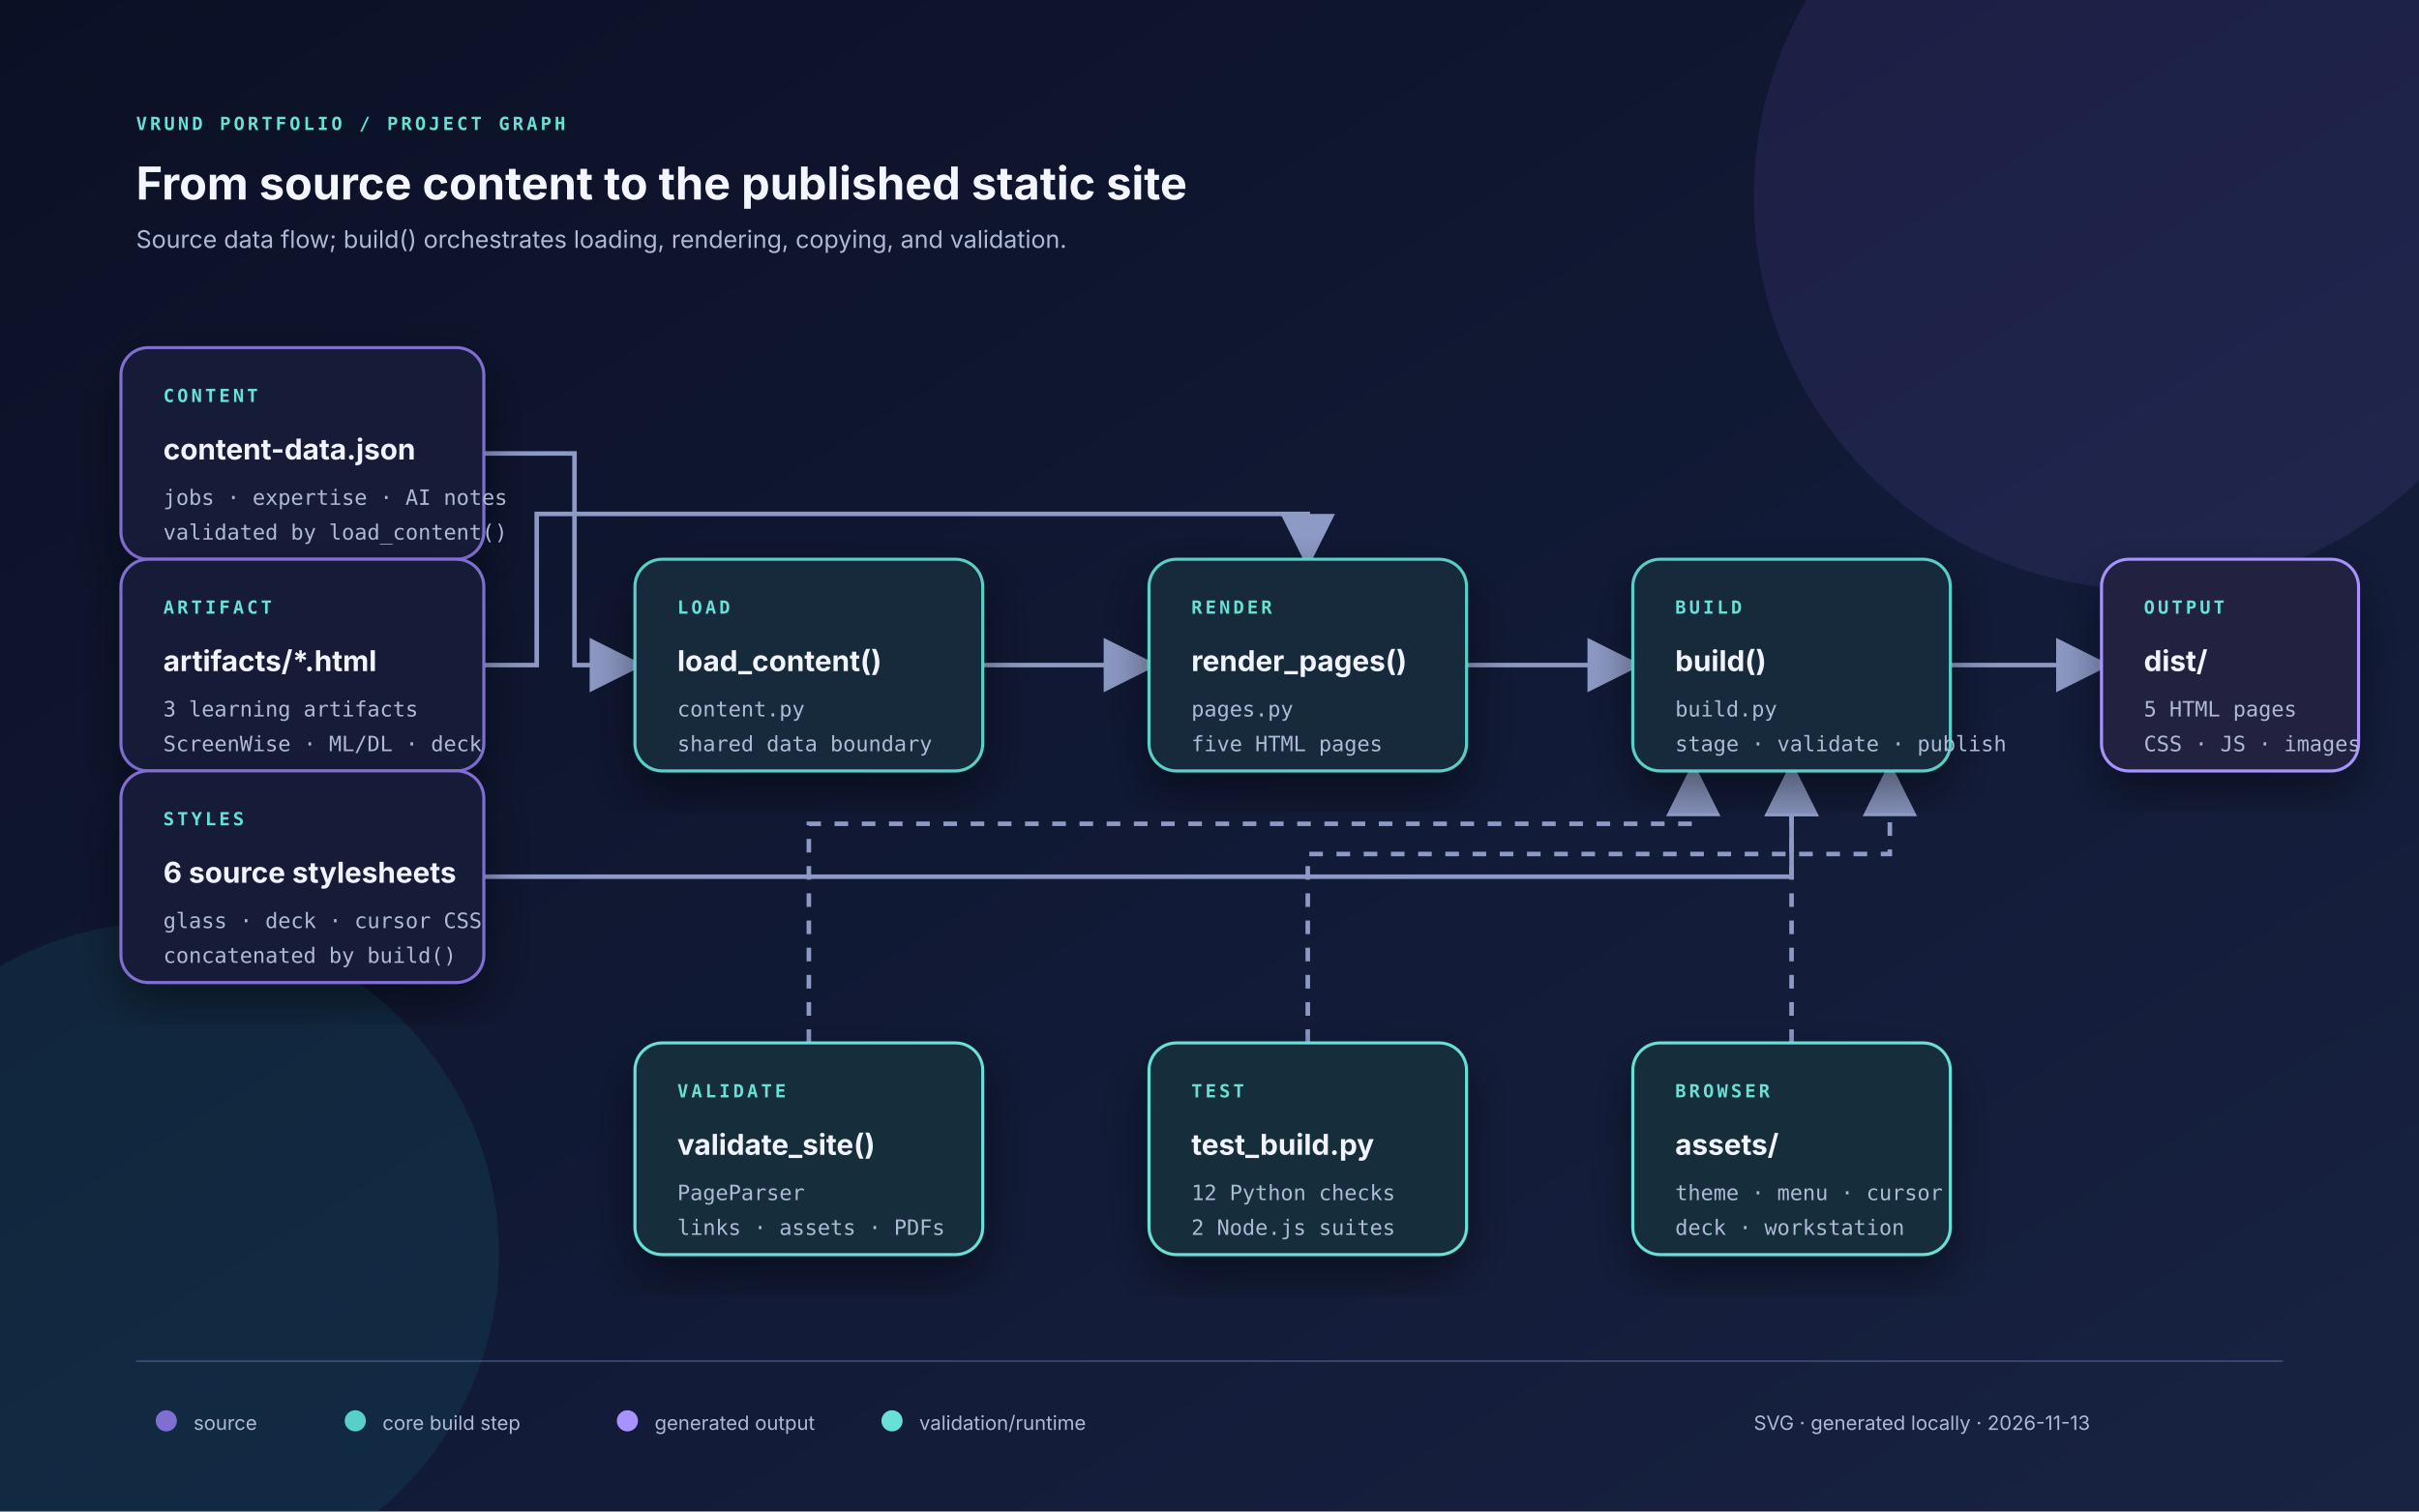
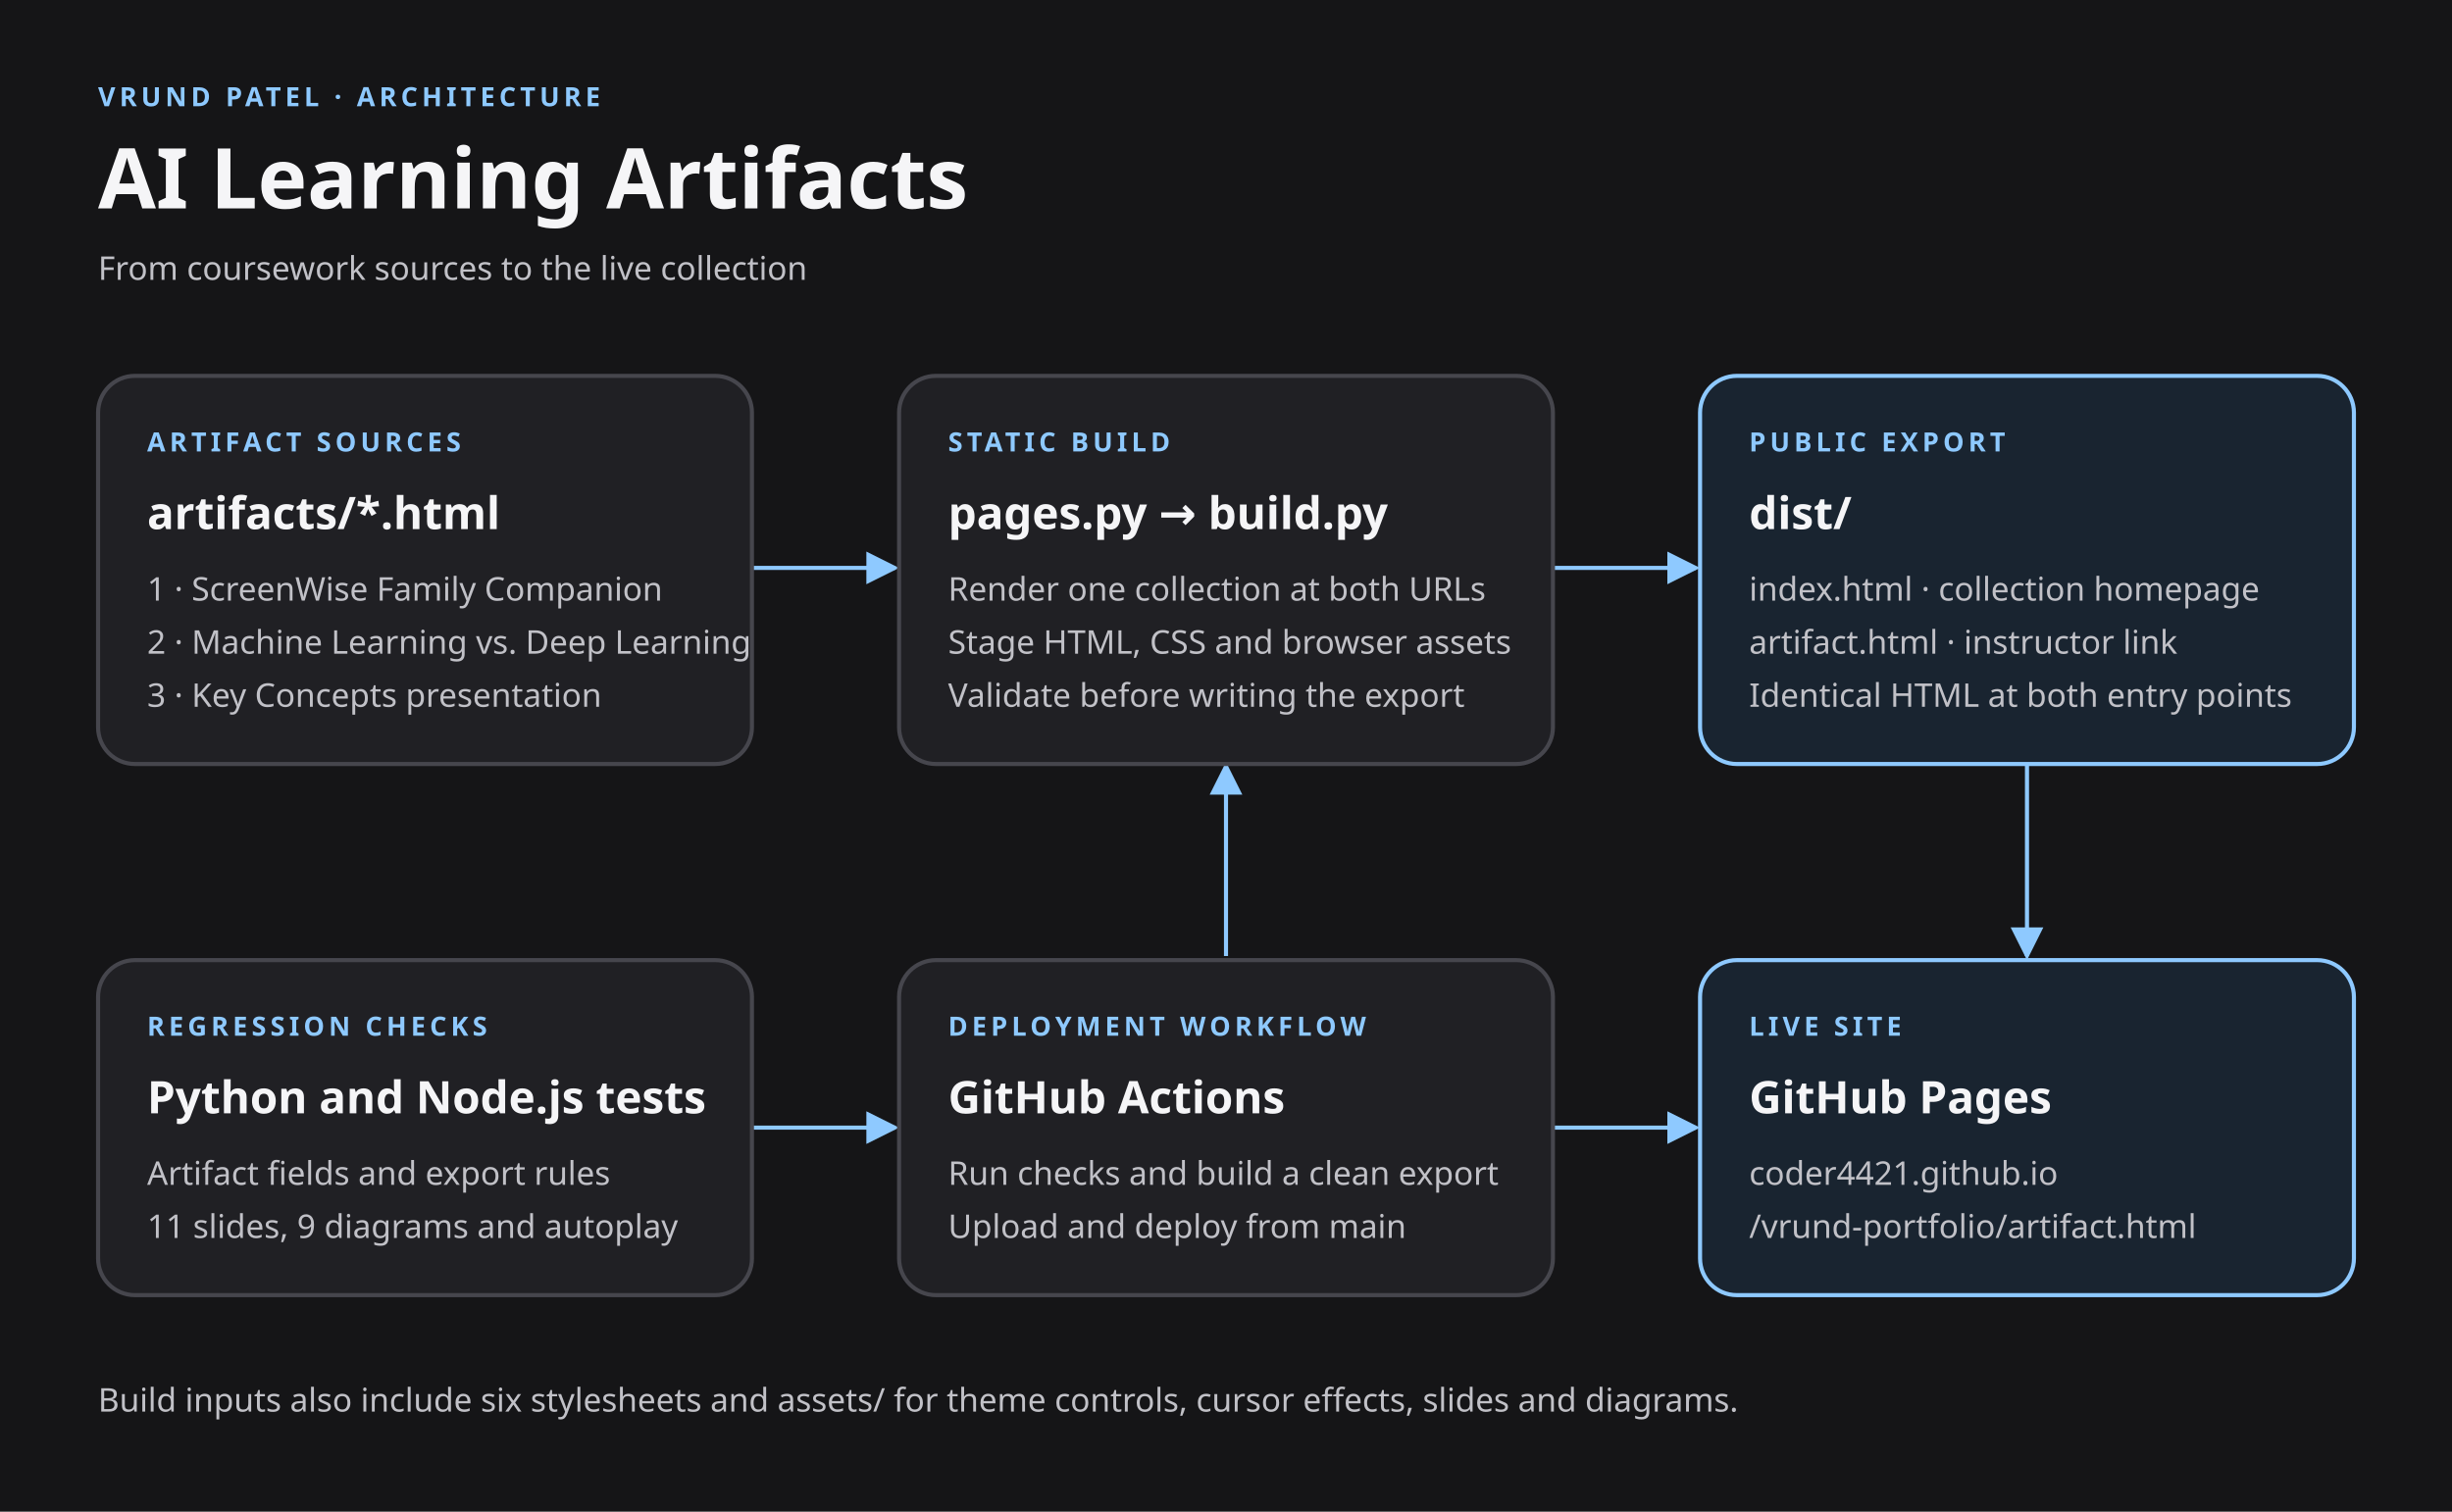
- <svg xmlns="http://www.w3.org/2000/svg" width="1600" height="1000" viewBox="0 0 1600 1000" role="img" aria-labelledby="title desc">
+ <svg xmlns="http://www.w3.org/2000/svg" width="1200" height="740" viewBox="0 0 1200 740" role="img" aria-labelledby="title desc">
  <defs>
-     <linearGradient id="bg" x1="0" y1="0" x2="1" y2="1">
-       <stop stop-color="#0b1025" />
-       <stop offset=".55" stop-color="#111a36" />
-       <stop offset="1" stop-color="#182342" />
-     </linearGradient>
-     <linearGradient id="accent" x1="0" y1="0" x2="1" y2="0">
-       <stop stop-color="#a892ff" />
-       <stop offset="1" stop-color="#68e0d6" />
-     </linearGradient>
-     <filter id="shadow" x="-20%" y="-20%" width="140%" height="140%">
-       <feDropShadow dx="0" dy="14" stdDeviation="16" flood-color="#020611" flood-opacity=".45" />
-     </filter>
-     <marker id="arrow" markerWidth="12" markerHeight="12" refX="10" refY="6" orient="auto">
-       <path d="M0 0L12 6L0 12Z" fill="#8d9ac5" />
+     <marker id="arrow" markerWidth="8" markerHeight="8" refX="7" refY="4" orient="auto">
+       <path d="M0 0L8 4L0 8Z" fill="#8ec9ff" />
    </marker>
    <style>
-       .box{fill:#121a33;stroke:#6673a8;stroke-width:2;rx:18;filter:url(#shadow)}
-       .source{fill:#171b39;stroke:#806ed0}.core{fill:#182a3b;stroke:#58cfc7}.output{fill:#20213f;stroke:#a892ff}.test{fill:#182d3a;stroke:#68e0d6}
-       .title{font:700 30px system-ui,-apple-system,sans-serif;fill:#f4f6ff}.subtitle{font:400 16px system-ui,-apple-system,sans-serif;fill:#aeb9d6}.label{font:700 19px system-ui,-apple-system,sans-serif;fill:#f1f4ff}.small{font:400 14px ui-monospace,SFMono-Regular,Menlo,monospace;fill:#aeb9d6}.eyebrow{font:700 12px ui-monospace,SFMono-Regular,Menlo,monospace;letter-spacing:2px;fill:#68e0d6}.arrow{fill:none;stroke:#8d9ac5;stroke-width:3;marker-end:url(#arrow)}.dashed{stroke-dasharray:9 9}.legend{font:400 13px system-ui,-apple-system,sans-serif;fill:#aeb9d6}
+       .panel{fill:#202024;stroke:#46464d;stroke-width:2}
+       .output{fill:#192430;stroke:#8ec9ff}
+       .title{font:700 41px system-ui,sans-serif;fill:#f5f5f7}
+       .label{font:700 22px system-ui,sans-serif;fill:#f5f5f7}
+       .note{font:400 16px system-ui,sans-serif;fill:#c1c1c7}
+       .eyebrow{font:700 13px system-ui,sans-serif;letter-spacing:2px;fill:#8ec9ff}
+       .flow{fill:none;stroke:#8ec9ff;stroke-width:2;marker-end:url(#arrow)}
    </style>
  </defs>
-   <rect width="1600" height="1000" fill="url(#bg)" />
-   <circle cx="1420" cy="130" r="260" fill="#8065e0" opacity=".12" />
-   <circle cx="110" cy="830" r="220" fill="#22b8bb" opacity=".1" />
-   <text x="90" y="86" class="eyebrow">VRUND PORTFOLIO / PROJECT GRAPH</text>
-   <text x="90" y="132" class="title">From source content to the published static site</text>
-   <text x="90" y="164" class="subtitle">Source data flow; build() orchestrates loading, rendering, copying, and validation.</text>
-   <path class="arrow" d="M320 300H380V440H420" />
-   <path class="arrow" d="M320 440H355V340H865V370" />
-   <path class="arrow" d="M320 580H1185V510" />
-   <path class="arrow" d="M650 440H760" />
-   <path class="arrow" d="M970 440H1080" />
-   <path class="arrow" d="M1290 440H1390" />
-   <path class="arrow dashed" d="M535 690V545H1120V510" />
-   <path class="arrow dashed" d="M865 690V565H1250V510" />
-   <path class="arrow dashed" d="M1185 690V510" />
-   <rect class="box source" x="80" y="230" width="240" height="140" />
-   <text x="108" y="266" class="eyebrow">CONTENT</text>
-   <text x="108" y="304" class="label">content-data.json</text>
-   <text x="108" y="334" class="small">jobs · expertise · AI notes</text>
-   <text x="108" y="357" class="small">validated by load_content()</text>
-   <rect class="box source" x="80" y="370" width="240" height="140" />
-   <text x="108" y="406" class="eyebrow">ARTIFACT</text>
-   <text x="108" y="444" class="label">artifacts/*.html</text>
-   <text x="108" y="474" class="small">3 learning artifacts</text>
-   <text x="108" y="497" class="small">ScreenWise · ML/DL · deck</text>
-   <rect class="box source" x="80" y="510" width="240" height="140" />
-   <text x="108" y="546" class="eyebrow">STYLES</text>
-   <text x="108" y="584" class="label">6 source stylesheets</text>
-   <text x="108" y="614" class="small">glass · deck · cursor CSS</text>
-   <text x="108" y="637" class="small">concatenated by build()</text>
-   <rect class="box core" x="420" y="370" width="230" height="140" />
-   <text x="448" y="406" class="eyebrow">LOAD</text>
-   <text x="448" y="444" class="label">load_content()</text>
-   <text x="448" y="474" class="small">content.py</text>
-   <text x="448" y="497" class="small">shared data boundary</text>
-   <rect class="box core" x="760" y="370" width="210" height="140" />
-   <text x="788" y="406" class="eyebrow">RENDER</text>
-   <text x="788" y="444" class="label">render_pages()</text>
-   <text x="788" y="474" class="small">pages.py</text>
-   <text x="788" y="497" class="small">five HTML pages</text>
-   <rect class="box core" x="1080" y="370" width="210" height="140" />
-   <text x="1108" y="406" class="eyebrow">BUILD</text>
-   <text x="1108" y="444" class="label">build()</text>
-   <text x="1108" y="474" class="small">build.py</text>
-   <text x="1108" y="497" class="small">stage · validate · publish</text>
-   <rect class="box output" x="1390" y="370" width="170" height="140" />
-   <text x="1418" y="406" class="eyebrow">OUTPUT</text>
-   <text x="1418" y="444" class="label">dist/</text>
-   <text x="1418" y="474" class="small">5 HTML pages</text>
-   <text x="1418" y="497" class="small">CSS · JS · images</text>
-   <rect class="box test" x="420" y="690" width="230" height="140" />
-   <text x="448" y="726" class="eyebrow">VALIDATE</text>
-   <text x="448" y="764" class="label">validate_site()</text>
-   <text x="448" y="794" class="small">PageParser</text>
-   <text x="448" y="817" class="small">links · assets · PDFs</text>
-   <rect class="box test" x="760" y="690" width="210" height="140" />
-   <text x="788" y="726" class="eyebrow">TEST</text>
-   <text x="788" y="764" class="label">test_build.py</text>
-   <text x="788" y="794" class="small">12 Python checks</text>
-   <text x="788" y="817" class="small">2 Node.js suites</text>
-   <rect class="box test" x="1080" y="690" width="210" height="140" />
-   <text x="1108" y="726" class="eyebrow">BROWSER</text>
-   <text x="1108" y="764" class="label">assets/</text>
-   <text x="1108" y="794" class="small">theme · menu · cursor</text>
-   <text x="1108" y="817" class="small">deck · workstation</text>
-   <rect x="90" y="900" width="1420" height="1" fill="#6673a8" opacity=".55" />
-   <circle cx="110" cy="940" r="7" fill="#806ed0" />
-   <text x="128" y="946" class="legend">source</text>
-   <circle cx="235" cy="940" r="7" fill="#58cfc7" />
-   <text x="253" y="946" class="legend">core build step</text>
-   <circle cx="415" cy="940" r="7" fill="#a892ff" />
-   <text x="433" y="946" class="legend">generated output</text>
-   <circle cx="590" cy="940" r="7" fill="#68e0d6" />
-   <text x="608" y="946" class="legend">validation/runtime</text>
-   <text x="1160" y="946" class="legend">SVG · generated locally · 2026-11-13</text>
+   <rect width="1200" height="740" fill="#151517" />
+   <text x="48" y="52" class="eyebrow">VRUND PATEL · ARCHITECTURE</text>
+   <text x="48" y="102" class="title">AI Learning Artifacts</text>
+   <text x="48" y="137" class="note">From coursework sources to the live collection</text>
+   <path class="flow" d="M368 278H438" />
+   <path class="flow" d="M760 278H830" />
+   <path class="flow" d="M368 552H438" />
+   <path class="flow" d="M760 552H830" />
+   <path class="flow" d="M600 468V375" />
+   <path class="flow" d="M992 374V468" />
+   <rect class="panel" x="48" y="184" width="320" height="190" rx="18" />
+   <text x="72" y="221" class="eyebrow">ARTIFACT SOURCES</text>
+   <text x="72" y="259" class="label">artifacts/*.html</text>
+   <text x="72" y="294" class="note">1 · ScreenWise Family Companion</text>
+   <text x="72" y="320" class="note">2 · Machine Learning vs. Deep Learning</text>
+   <text x="72" y="346" class="note">3 · Key Concepts presentation</text>
+   <rect class="panel" x="440" y="184" width="320" height="190" rx="18" />
+   <text x="464" y="221" class="eyebrow">STATIC BUILD</text>
+   <text x="464" y="259" class="label">pages.py → build.py</text>
+   <text x="464" y="294" class="note">Render one collection at both URLs</text>
+   <text x="464" y="320" class="note">Stage HTML, CSS and browser assets</text>
+   <text x="464" y="346" class="note">Validate before writing the export</text>
+   <rect class="panel output" x="832" y="184" width="320" height="190" rx="18" />
+   <text x="856" y="221" class="eyebrow">PUBLIC EXPORT</text>
+   <text x="856" y="259" class="label">dist/</text>
+   <text x="856" y="294" class="note">index.html · collection homepage</text>
+   <text x="856" y="320" class="note">artifact.html · instructor link</text>
+   <text x="856" y="346" class="note">Identical HTML at both entry points</text>
+   <rect class="panel" x="48" y="470" width="320" height="164" rx="18" />
+   <text x="72" y="507" class="eyebrow">REGRESSION CHECKS</text>
+   <text x="72" y="545" class="label">Python and Node.js tests</text>
+   <text x="72" y="580" class="note">Artifact fields and export rules</text>
+   <text x="72" y="606" class="note">11 slides, 9 diagrams and autoplay</text>
+   <rect class="panel" x="440" y="470" width="320" height="164" rx="18" />
+   <text x="464" y="507" class="eyebrow">DEPLOYMENT WORKFLOW</text>
+   <text x="464" y="545" class="label">GitHub Actions</text>
+   <text x="464" y="580" class="note">Run checks and build a clean export</text>
+   <text x="464" y="606" class="note">Upload and deploy from main</text>
+   <rect class="panel output" x="832" y="470" width="320" height="164" rx="18" />
+   <text x="856" y="507" class="eyebrow">LIVE SITE</text>
+   <text x="856" y="545" class="label">GitHub Pages</text>
+   <text x="856" y="580" class="note">coder4421.github.io</text>
+   <text x="856" y="606" class="note">/vrund-portfolio/artifact.html</text>
+   <text x="48" y="691" class="note">Build inputs also include six stylesheets and assets/ for theme controls, cursor effects, slides and diagrams.</text>
</svg>
